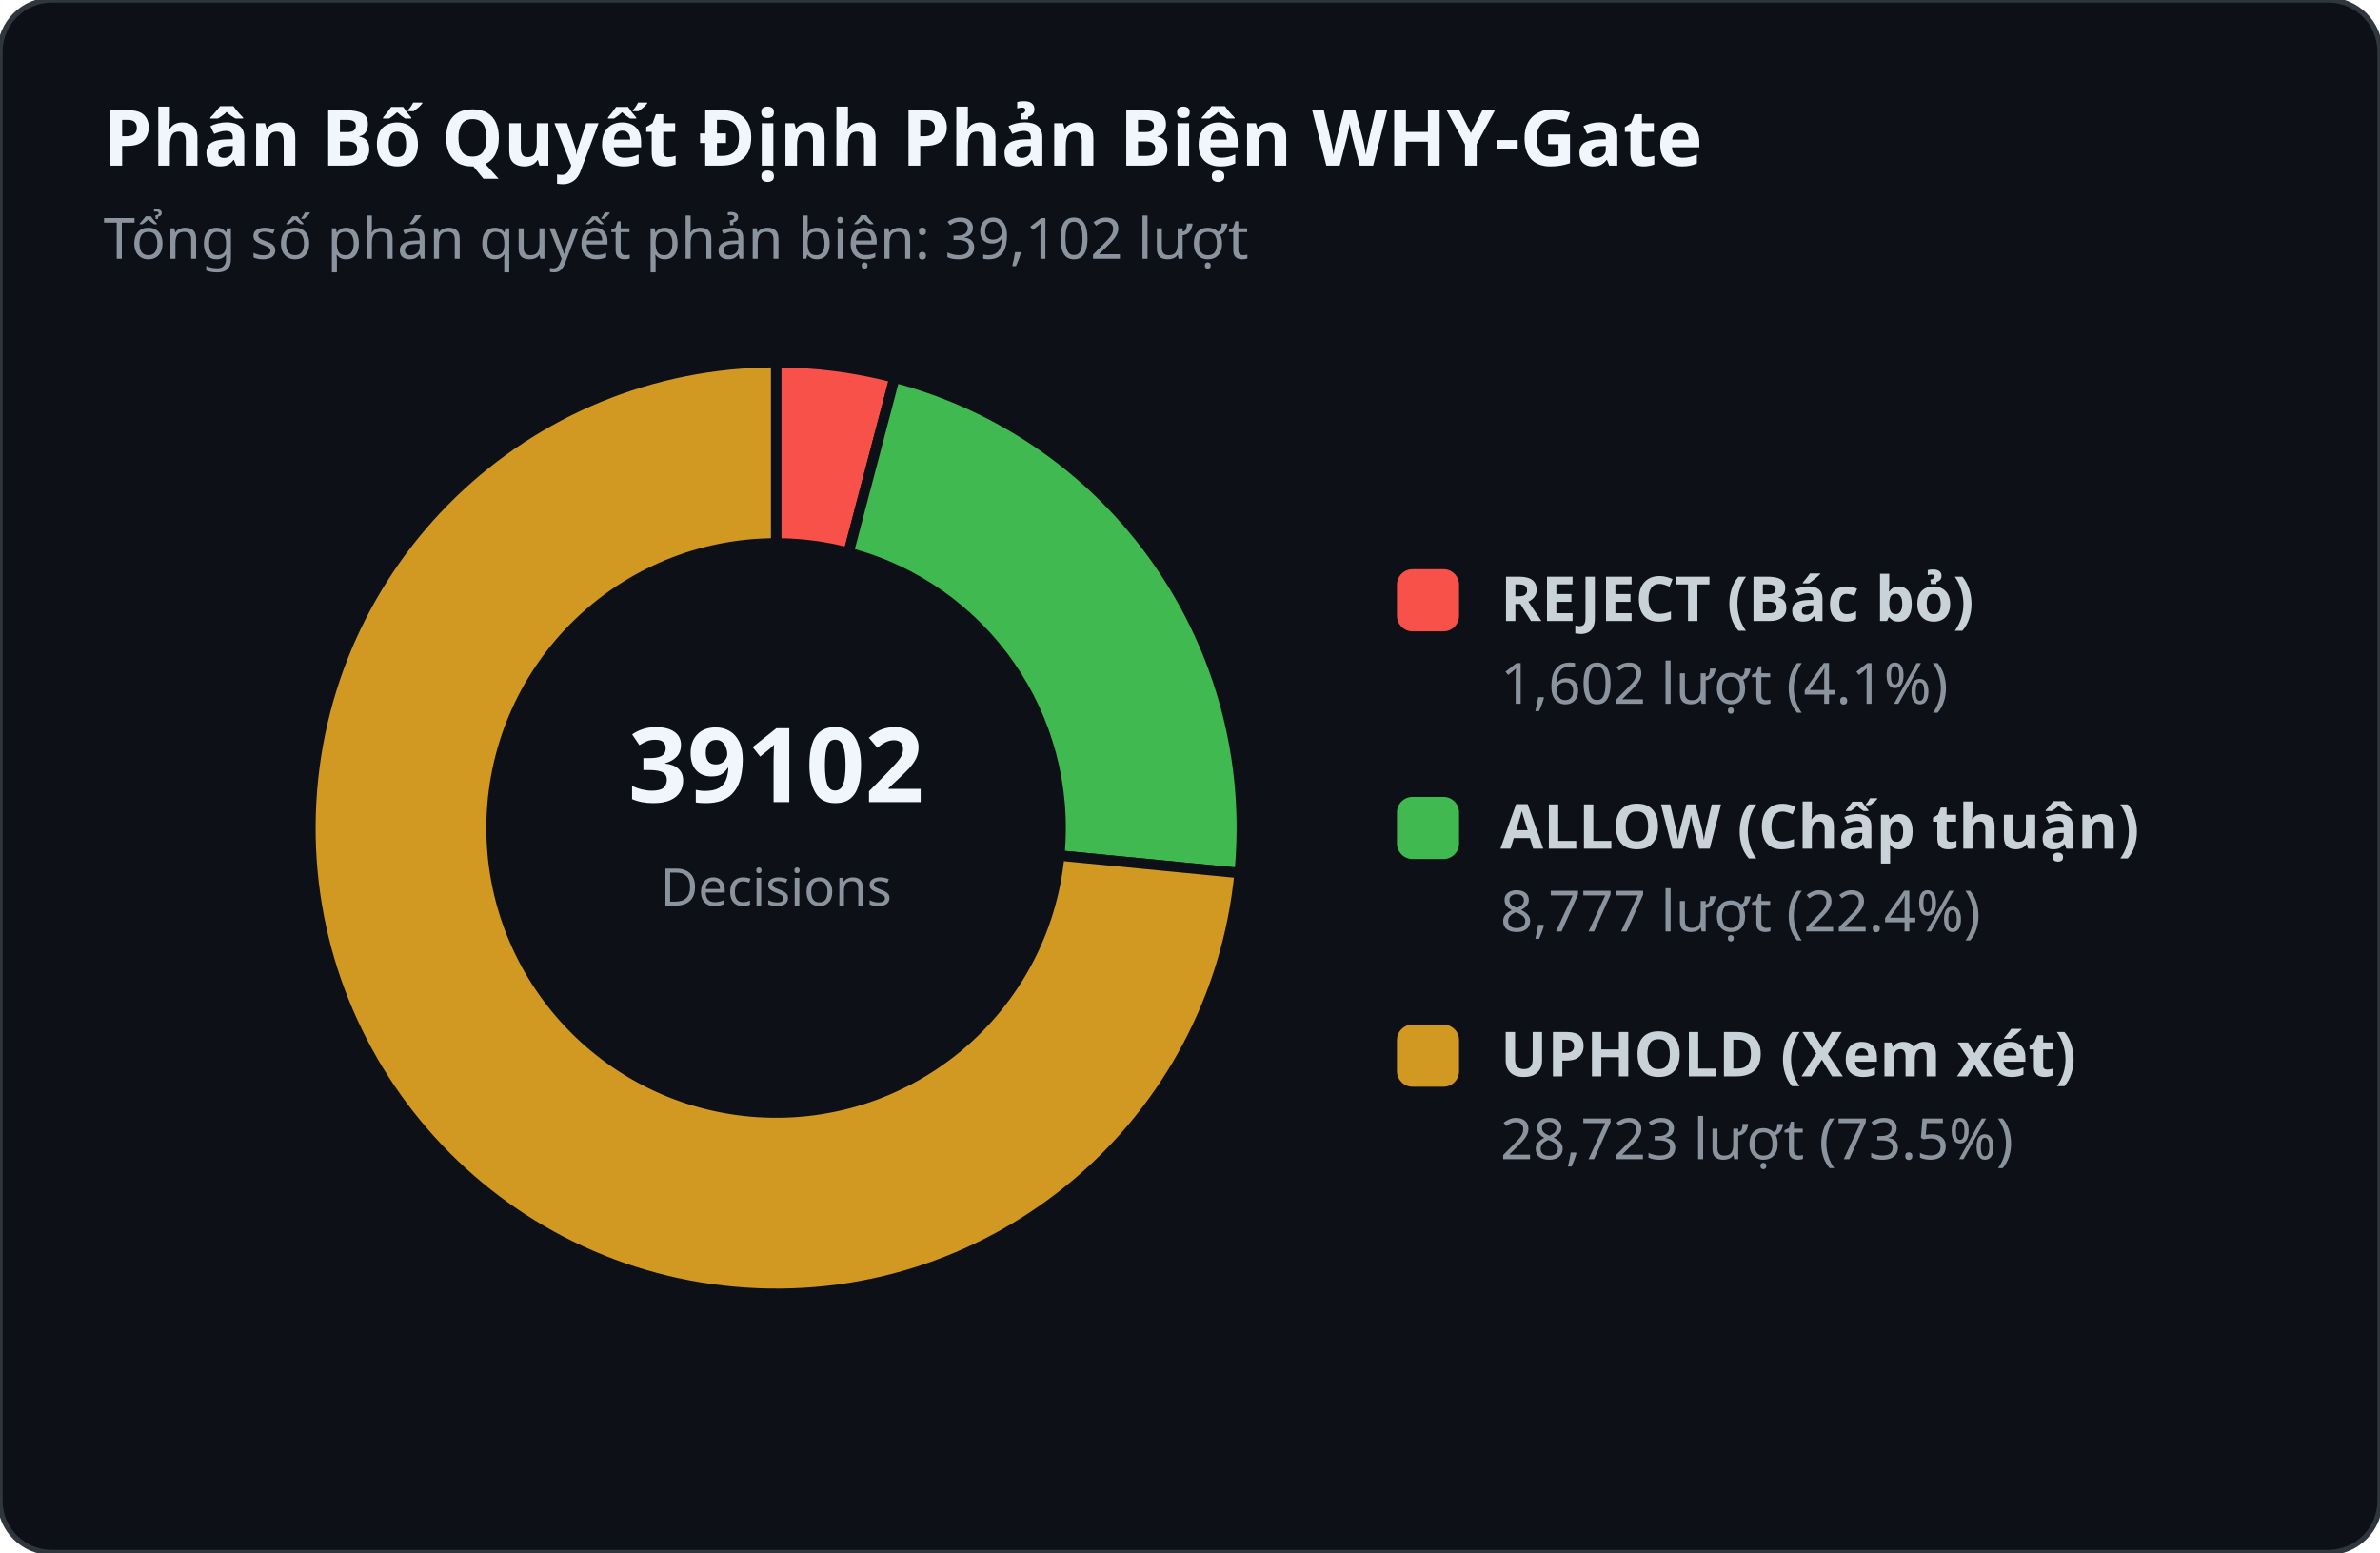
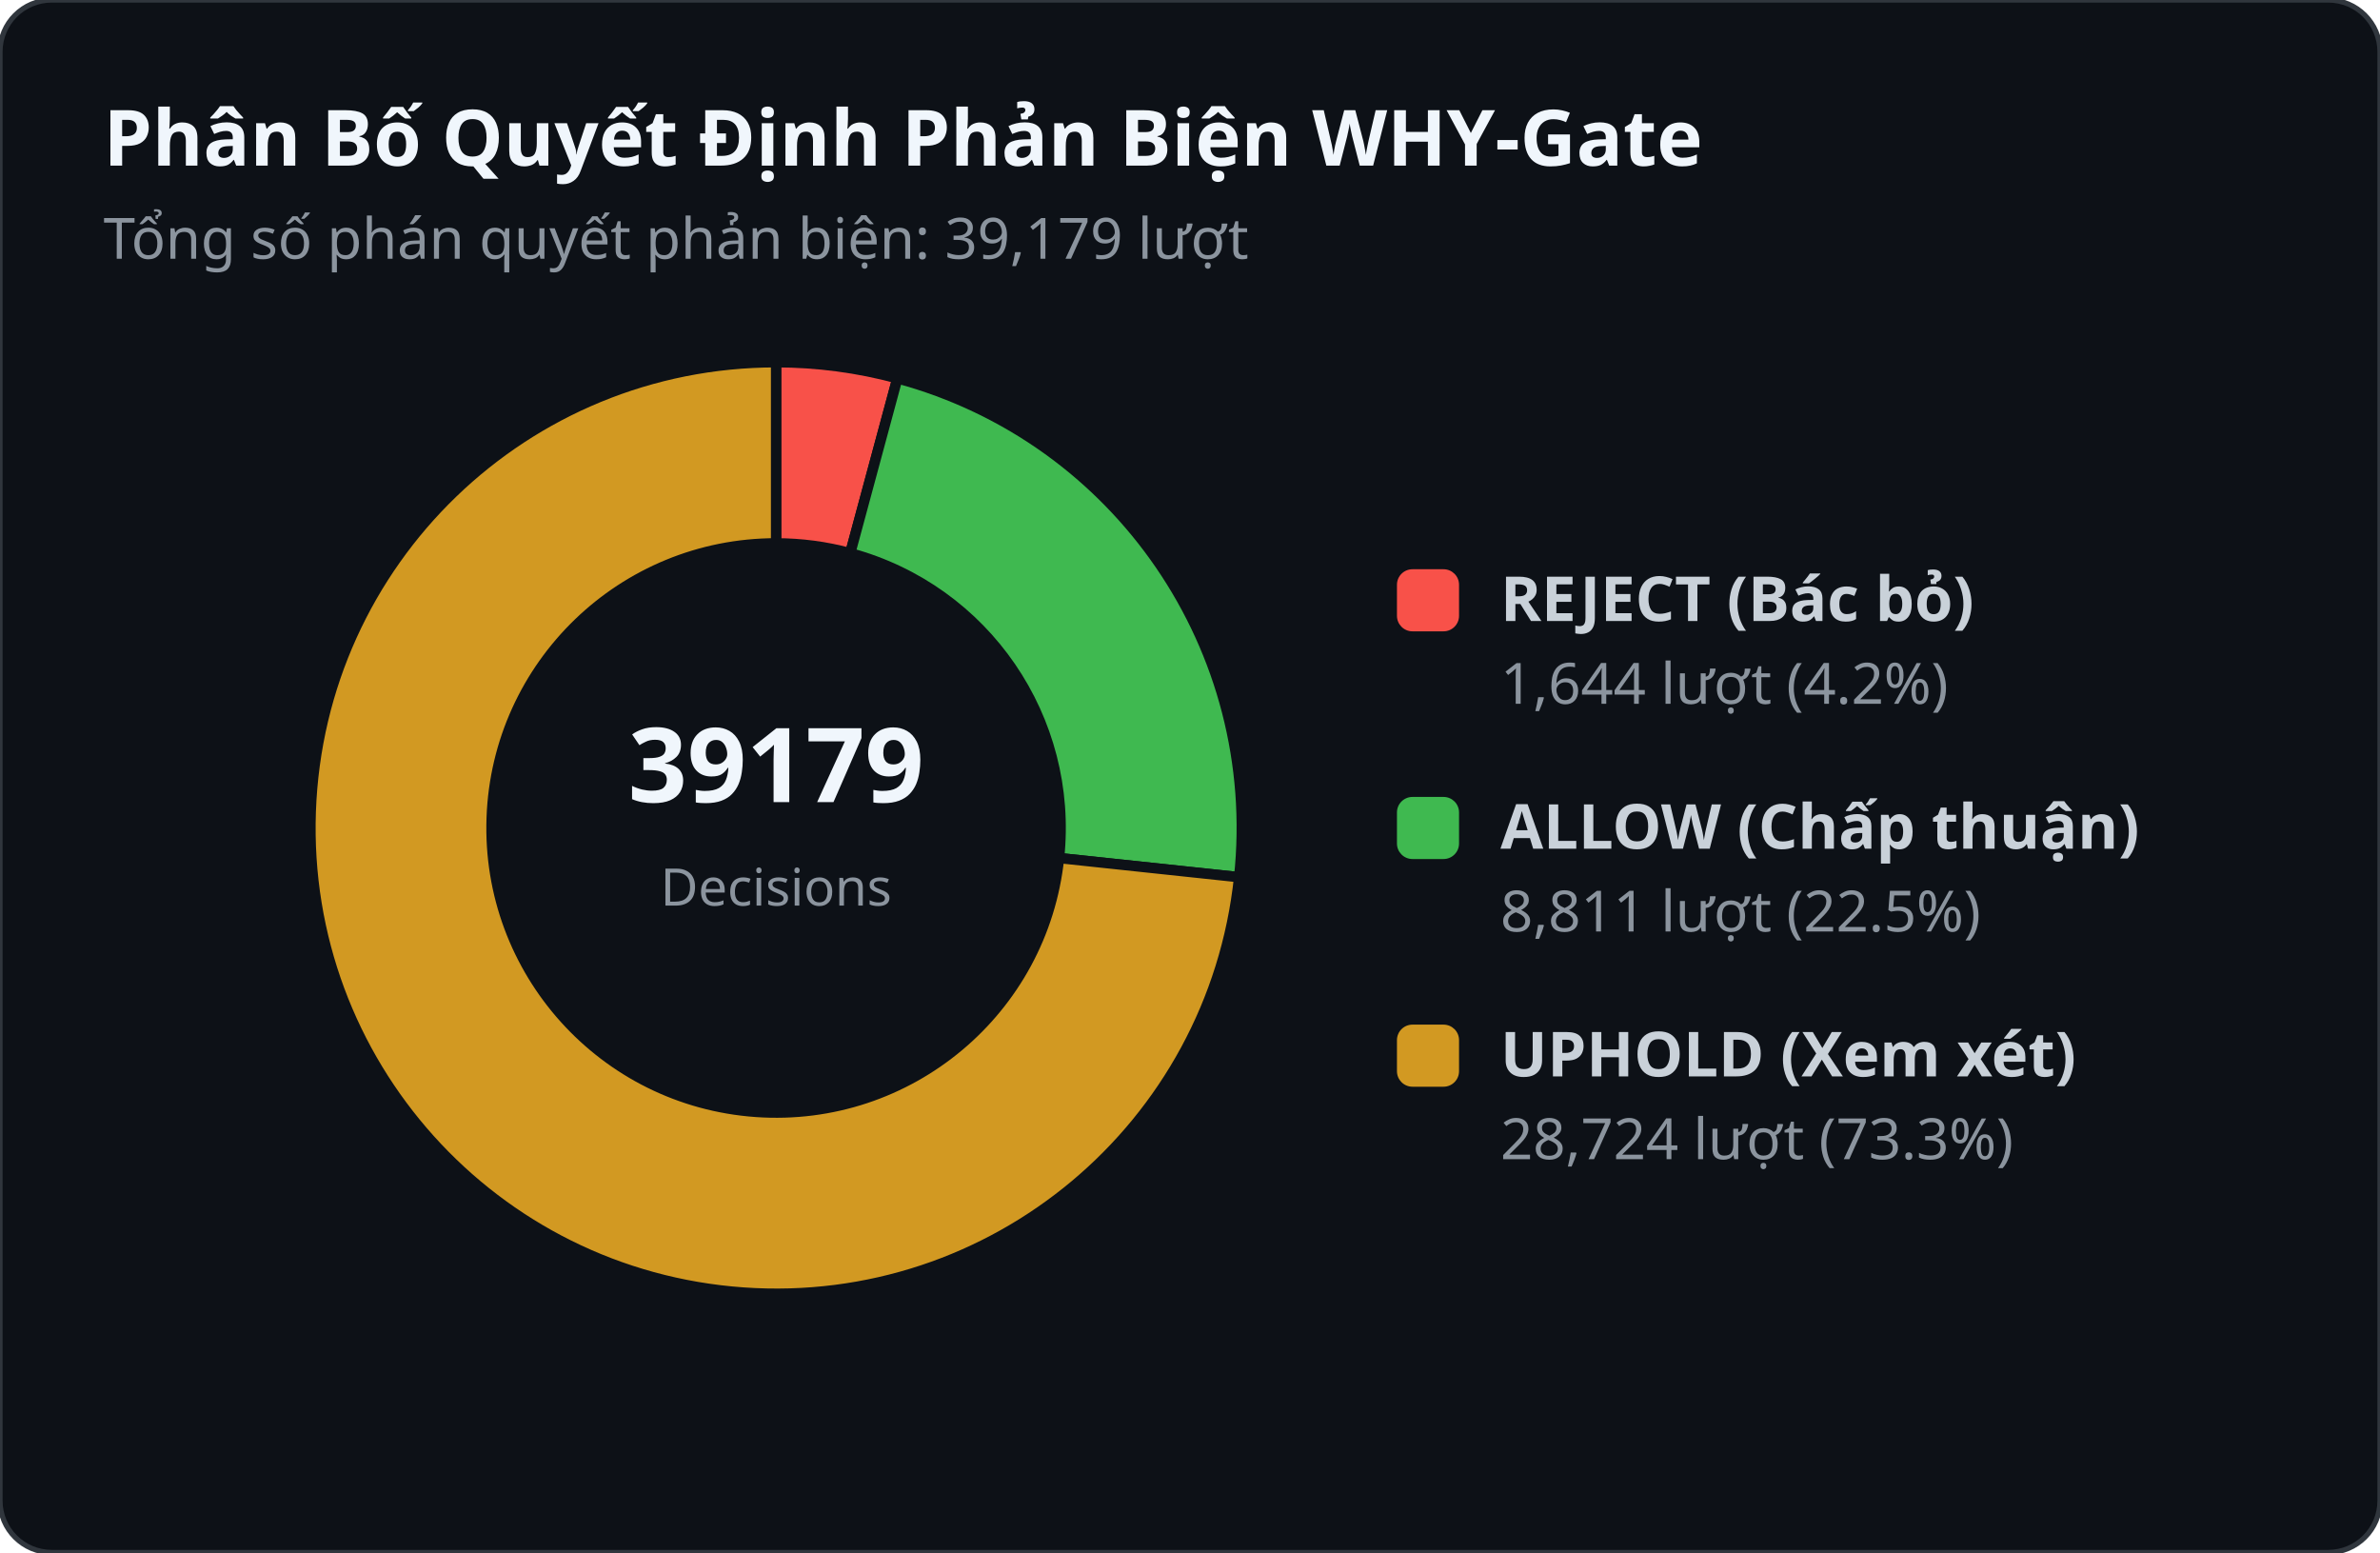
<svg xmlns="http://www.w3.org/2000/svg" width="460" height="300" viewBox="0 0 460 300">
  <rect width="460" height="300" rx="10" fill="#0d1117" stroke="#30363d" stroke-width="1" />
  <text x="20" y="32" font-family="sans-serif" font-size="15" font-weight="600" fill="#f0f6fc">Phân Bố Quyết Định Phản Biện WHY-Gate</text>
-   <text x="20" y="50" font-family="sans-serif" font-size="11" fill="#8b949e">Tổng số phán quyết phản biện: 39,102 lượt</text>
+   <text x="20" y="50" font-family="sans-serif" font-size="11" fill="#8b949e">Tổng số phán quyết phản biện: 39,179 lượt</text>
  <circle cx="150" cy="160" r="90" fill="none" stroke="#30363d" stroke-width="1" />
-   <path d="M 150.00 70.00 A 90 90 0 0 1 172.91 72.97 L 164.00 106.81 A 55 55 0 0 0 150.00 105.00 Z" fill="#f85149" stroke="#0d1117" stroke-width="2" />
-   <path d="M 172.91 72.97 A 90 90 0 0 1 239.58 168.71 L 204.74 165.33 A 55 55 0 0 0 164.00 106.81 Z" fill="#3fb950" stroke="#0d1117" stroke-width="2" />
-   <path d="M 239.58 168.71 A 90 90 0 1 1 150.00 70.00 L 150.00 105.00 A 55 55 0 1 0 204.74 165.33 Z" fill="#d29922" stroke="#0d1117" stroke-width="2" />
-   <text x="150" y="155" text-anchor="middle" font-family="sans-serif" font-size="20" font-weight="700" fill="#f0f6fc">39102</text>
+   <path d="M 150.00 70.00 A 90 90 0 0 1 173.45 73.11 L 164.33 106.90 A 55 55 0 0 0 150.00 105.00 Z" fill="#f85149" stroke="#0d1117" stroke-width="2" />
+   <path d="M 173.45 73.11 A 90 90 0 0 1 239.50 169.51 L 204.69 165.81 A 55 55 0 0 0 164.33 106.90 Z" fill="#3fb950" stroke="#0d1117" stroke-width="2" />
+   <path d="M 239.50 169.51 A 90 90 0 1 1 150.00 70.00 L 150.00 105.00 A 55 55 0 1 0 204.69 165.81 Z" fill="#d29922" stroke="#0d1117" stroke-width="2" />
+   <text x="150" y="155" text-anchor="middle" font-family="sans-serif" font-size="20" font-weight="700" fill="#f0f6fc">39179</text>
  <text x="150" y="175" text-anchor="middle" font-family="sans-serif" font-size="10" fill="#8b949e">Decisions</text>
  <rect x="270" y="110" width="12" height="12" rx="3" fill="#f85149" />
  <text x="290" y="120" font-family="sans-serif" font-size="12" font-weight="600" fill="#c9d1d9">REJECT (Bác bỏ)</text>
-   <text x="290" y="136" font-family="sans-serif" font-size="11" fill="#8b949e">1,602 lượt (4.1%)</text>
+   <text x="290" y="136" font-family="sans-serif" font-size="11" fill="#8b949e">1,644 lượt (4.2%)</text>
  <rect x="270" y="154" width="12" height="12" rx="3" fill="#3fb950" />
  <text x="290" y="164" font-family="sans-serif" font-size="12" font-weight="600" fill="#c9d1d9">ALLOW (Chấp thuận)</text>
-   <text x="290" y="180" font-family="sans-serif" font-size="11" fill="#8b949e">8,777 lượt (22.4%)</text>
+   <text x="290" y="180" font-family="sans-serif" font-size="11" fill="#8b949e">8,811 lượt (22.5%)</text>
  <rect x="270" y="198" width="12" height="12" rx="3" fill="#d29922" />
  <text x="290" y="208" font-family="sans-serif" font-size="12" font-weight="600" fill="#c9d1d9">UPHOLD (Xem xét)</text>
-   <text x="290" y="224" font-family="sans-serif" font-size="11" fill="#8b949e">28,723 lượt (73.5%)</text>
+   <text x="290" y="224" font-family="sans-serif" font-size="11" fill="#8b949e">28,724 lượt (73.3%)</text>
</svg>
